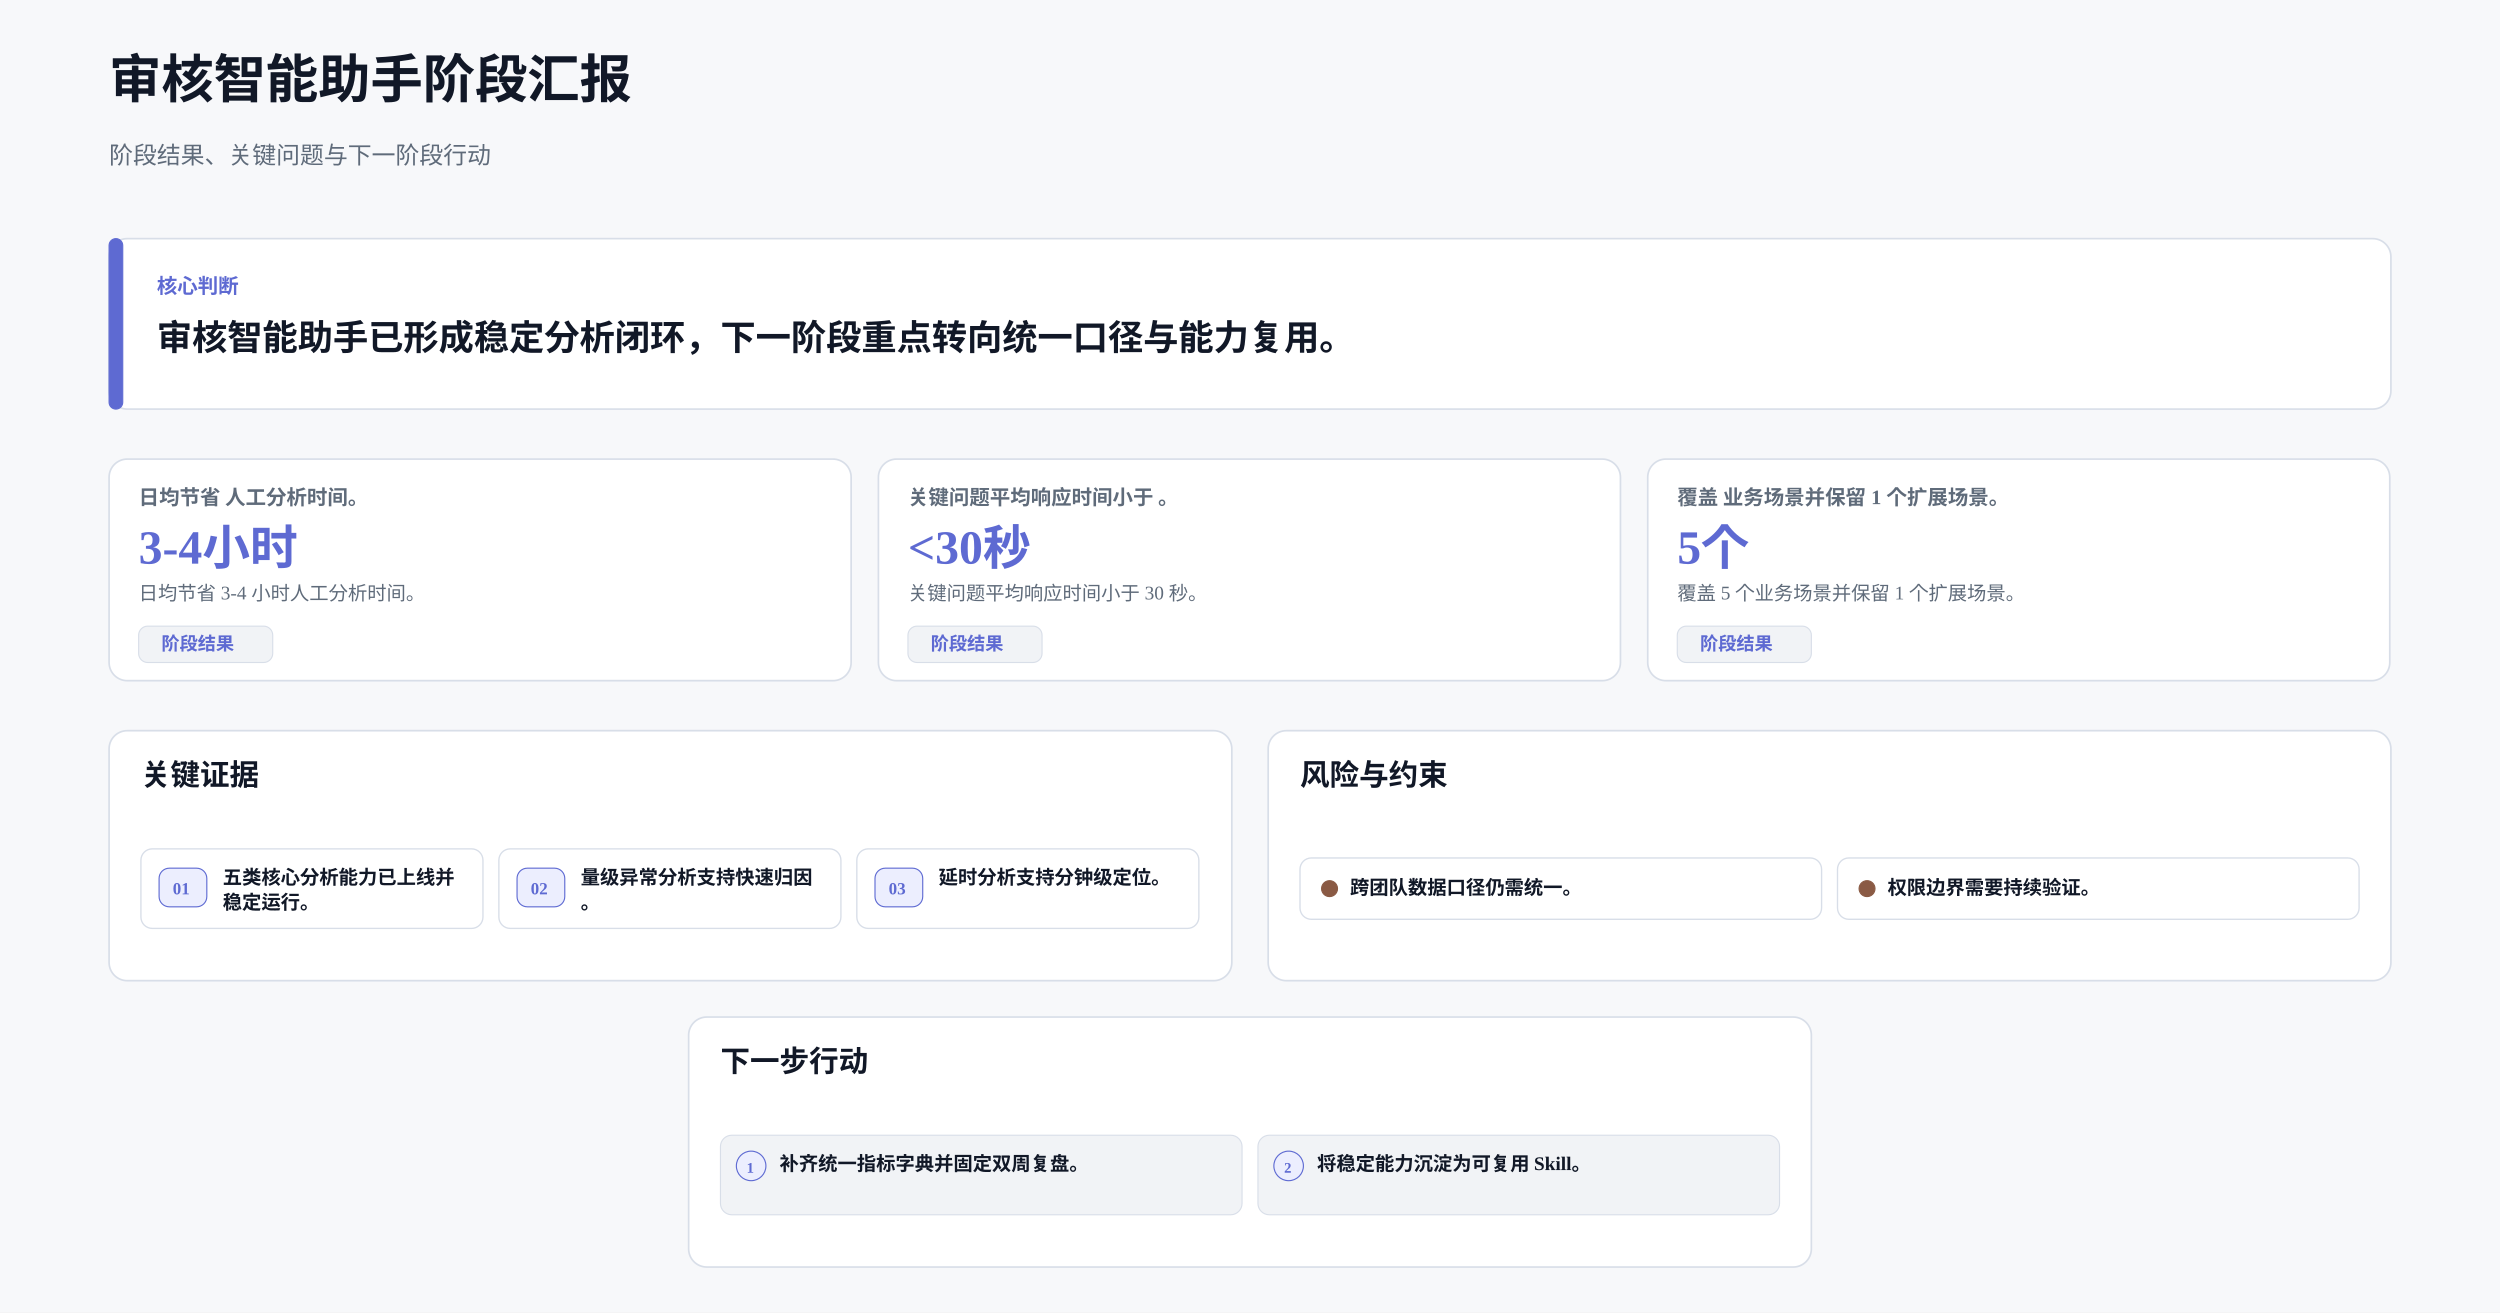
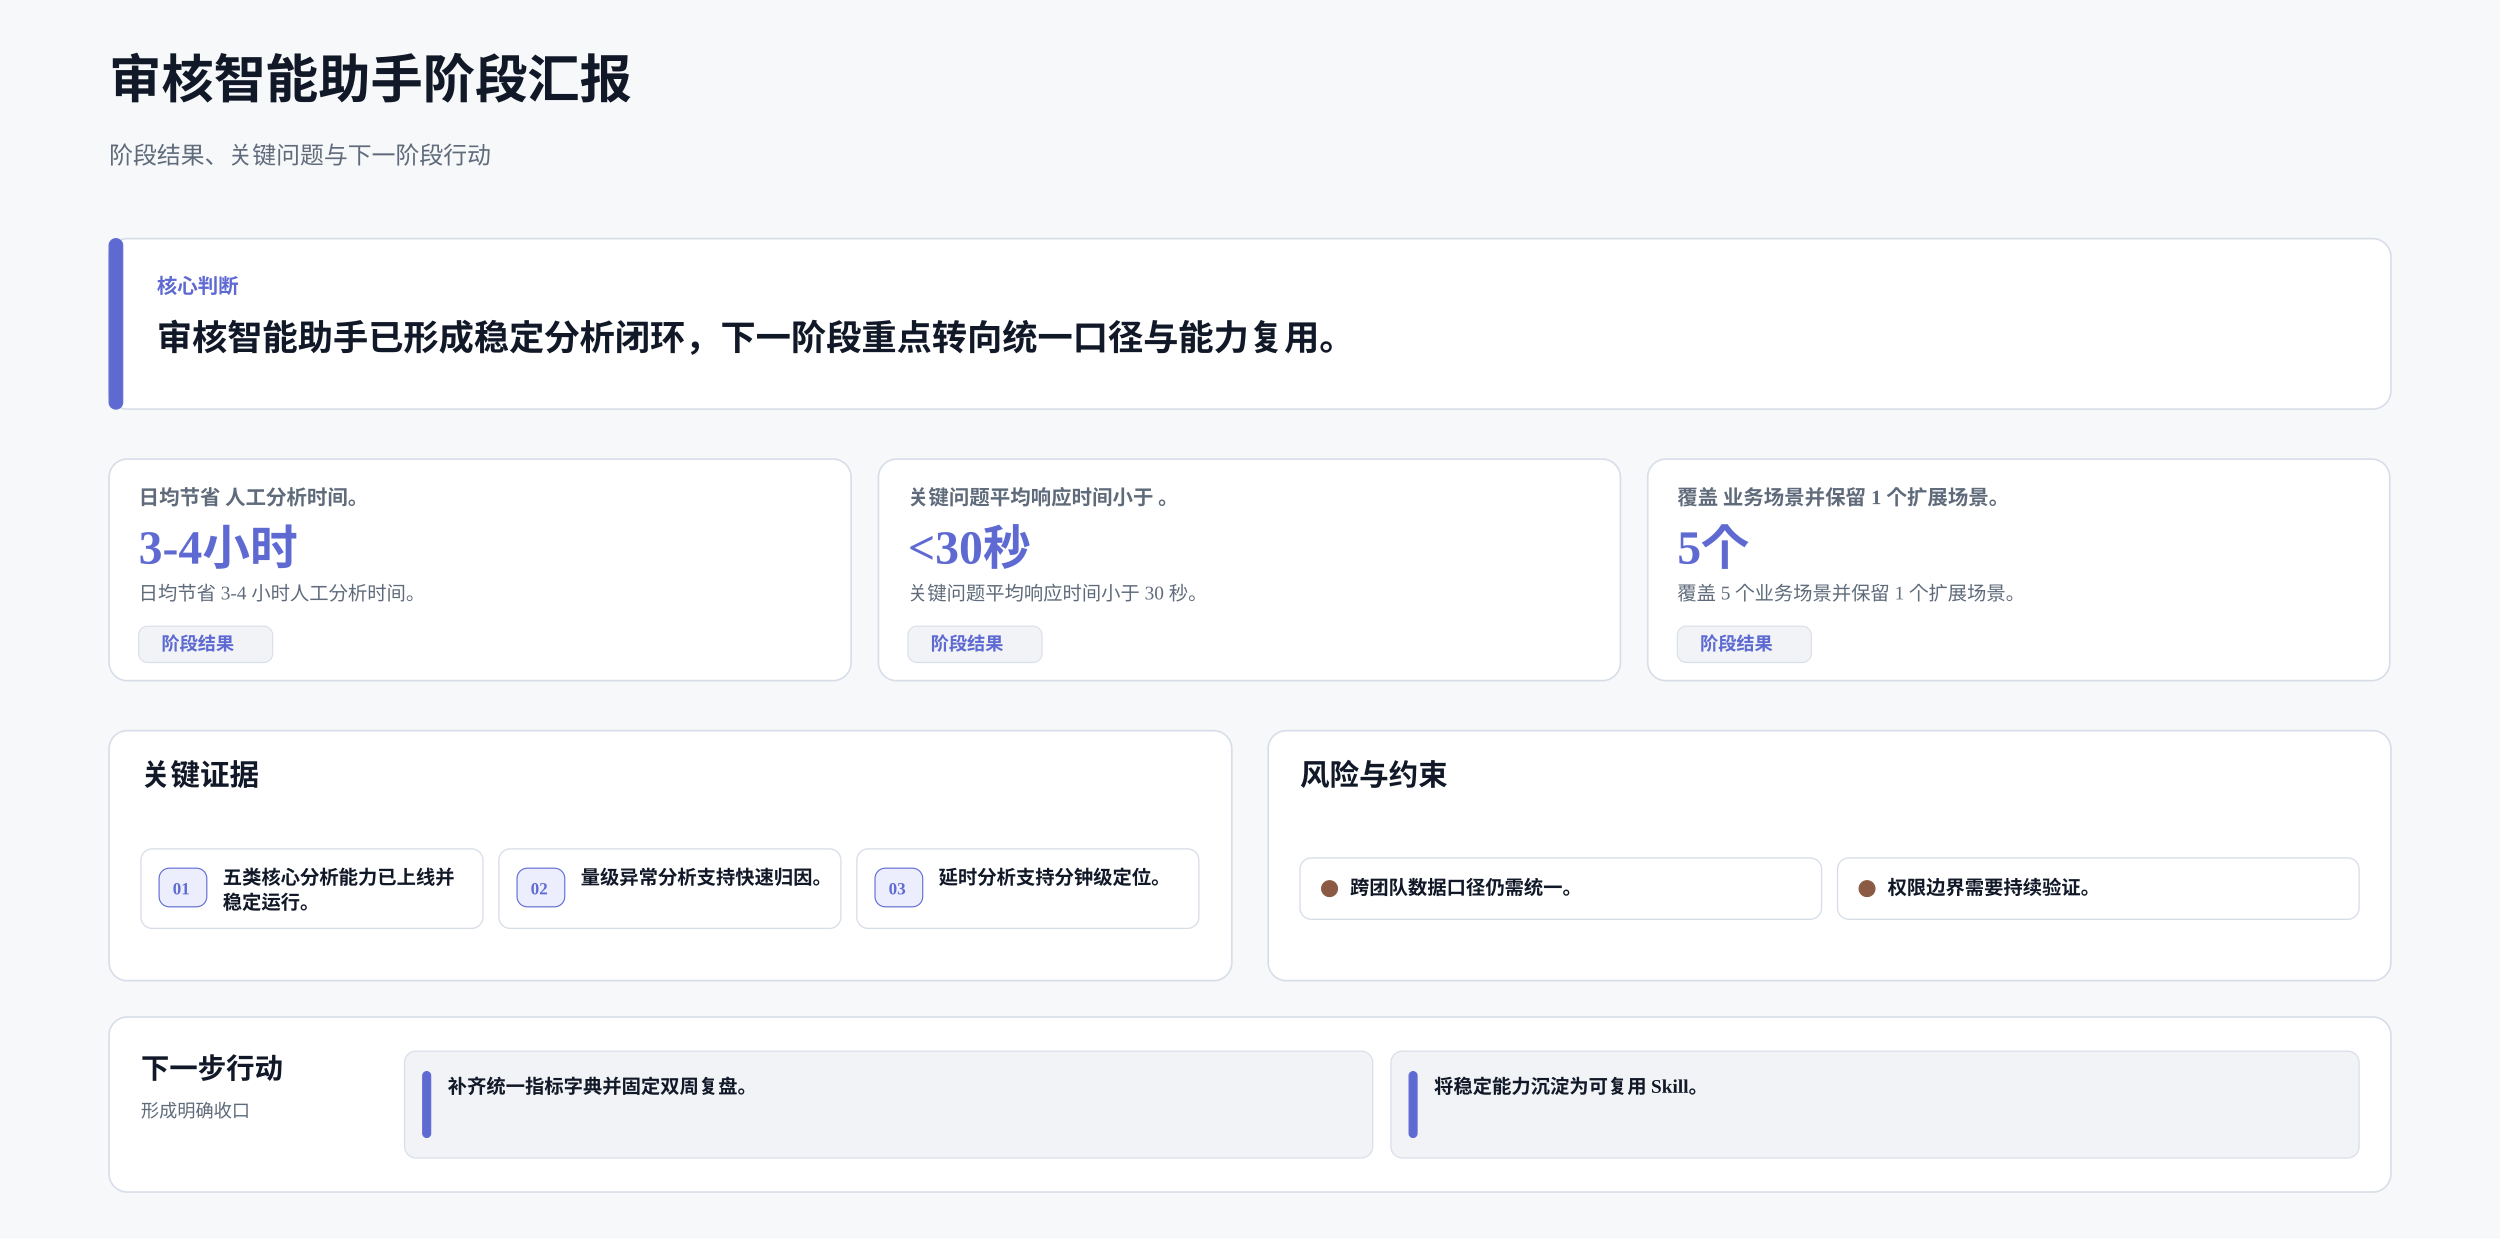
- <svg xmlns="http://www.w3.org/2000/svg" width="2200" height="1155" viewBox="0 0 2200 1155" data-layout-engine="v4" data-layout="expression-canvas" data-pipeline-version="4.4" data-expression-mode="modular-canvas" data-page-skeleton="overview-detail">
-   <rect x="0" y="0" width="2200" height="1155" rx="0" fill="#F7F8FA" stroke="#F7F8FA" stroke-width="0" />
+ <svg xmlns="http://www.w3.org/2000/svg" width="2200" height="1089" viewBox="0 0 2200 1089" data-layout-engine="v4" data-layout="expression-canvas" data-pipeline-version="4.4" data-expression-mode="modular-canvas" data-page-skeleton="overview-detail">
+   <rect x="0" y="0" width="2200" height="1089" rx="0" fill="#F7F8FA" stroke="#F7F8FA" stroke-width="0" />
  <g>
    <g data-v43-block="title" data-block-type="title" data-x="96" data-y="40" data-width="2008" data-height="170" data-column="full">
      <text x="96" y="86" font-size="46" fill="#111827" font-weight="700">
        <tspan x="96" dy="0">审核智能助手阶段汇报</tspan>
      </text>
      <text x="96" y="144" font-size="21" fill="#5F6B7A" font-weight="500">
        <tspan x="96" dy="0">阶段结果、关键问题与下一阶段行动</tspan>
      </text>
    </g>
    <g data-v43-block="statement" data-block-type="statement" data-x="96" data-y="210" data-width="2008" data-height="150" data-column="full">
      <rect x="96" y="210" width="2008" height="150" rx="16" fill="#FFFFFF" stroke="#D8DEE8" stroke-width="1.5" />
      <rect x="96" y="210" width="12" height="150" rx="6" fill="#5E6AD2" stroke="#5E6AD2" stroke-width="1" />
      <text x="138" y="258" font-size="18" fill="#5E6AD2" font-weight="700">
        <tspan x="138" dy="0">核心判断</tspan>
      </text>
      <text x="138" y="308" font-size="31" fill="#111827" font-weight="700">
        <tspan x="138" dy="0">审核智能助手已形成稳定分析闭环，下一阶段重点转向统一口径与能力复用。</tspan>
      </text>
    </g>
    <g data-v43-block="metrics" data-block-type="metric-group" data-x="96" data-y="404" data-width="2008" data-height="195" data-column="full">
      <rect x="96" y="404" width="653" height="195" rx="16" fill="#FFFFFF" stroke="#D8DEE8" stroke-width="1.5" data-tone-group="parallel-metrics" data-metric-card="true" data-metric-row="0" />
      <text x="122" y="444" font-size="18" fill="#5F6B7A" font-weight="700">
        <tspan x="122" dy="0">日均节省 人工分析时间。</tspan>
      </text>
      <text x="122" y="496" font-size="42" fill="#5E6AD2" font-weight="700">
        <tspan x="122" dy="0">3-4小时</tspan>
      </text>
      <text x="122" y="528" font-size="17" fill="#5F6B7A" font-weight="500">
        <tspan x="122" dy="0">日均节省 3-4 小时人工分析时间。</tspan>
      </text>
      <rect x="122" y="551" width="118" height="32" rx="8" fill="#F1F3F6" stroke="#D8DEE8" stroke-width="1" />
      <text x="142" y="572" font-size="16" fill="#5E6AD2" font-weight="700">
        <tspan x="142" dy="0">阶段结果</tspan>
      </text>
      <rect x="773" y="404" width="653" height="195" rx="16" fill="#FFFFFF" stroke="#D8DEE8" stroke-width="1.5" data-tone-group="parallel-metrics" data-metric-card="true" data-metric-row="0" />
      <text x="799" y="444" font-size="18" fill="#5F6B7A" font-weight="700">
        <tspan x="799" dy="0">关键问题平均响应时间小于 。</tspan>
      </text>
      <text x="799" y="496" font-size="42" fill="#5E6AD2" font-weight="700">
        <tspan x="799" dy="0">&lt;30秒</tspan>
      </text>
      <text x="799" y="528" font-size="17" fill="#5F6B7A" font-weight="500">
        <tspan x="799" dy="0">关键问题平均响应时间小于 30 秒。</tspan>
      </text>
      <rect x="799" y="551" width="118" height="32" rx="8" fill="#F1F3F6" stroke="#D8DEE8" stroke-width="1" />
      <text x="819" y="572" font-size="16" fill="#5E6AD2" font-weight="700">
        <tspan x="819" dy="0">阶段结果</tspan>
      </text>
      <rect x="1450" y="404" width="653" height="195" rx="16" fill="#FFFFFF" stroke="#D8DEE8" stroke-width="1.5" data-tone-group="parallel-metrics" data-metric-card="true" data-metric-row="0" />
      <text x="1476" y="444" font-size="18" fill="#5F6B7A" font-weight="700">
        <tspan x="1476" dy="0">覆盖 业务场景并保留 1 个扩展场景。</tspan>
      </text>
      <text x="1476" y="496" font-size="42" fill="#5E6AD2" font-weight="700">
        <tspan x="1476" dy="0">5个</tspan>
      </text>
      <text x="1476" y="528" font-size="17" fill="#5F6B7A" font-weight="500">
        <tspan x="1476" dy="0">覆盖 5 个业务场景并保留 1 个扩展场景。</tspan>
      </text>
      <rect x="1476" y="551" width="118" height="32" rx="8" fill="#F1F3F6" stroke="#D8DEE8" stroke-width="1" />
      <text x="1496" y="572" font-size="16" fill="#5E6AD2" font-weight="700">
        <tspan x="1496" dy="0">阶段结果</tspan>
      </text>
    </g>
    <g data-v43-block="evidence-list-1" data-block-type="evidence-list" data-x="96" data-y="643" data-width="988" data-height="220" data-column="left" data-component-variant="evidence-tiles" data-row="0" data-span="6" data-row-alignment="filled" data-offset-span="0" data-density="sparse" data-preferred-width="988" data-text-units="46" data-item-count="3" data-item-layout="grid-3" data-layout-reason="three-short-parallel-items">
      <rect x="96" y="643" width="988" height="220" rx="16" fill="#FFFFFF" stroke="#D8DEE8" stroke-width="1.5" data-v4-block-card="true" />
      <text x="124" y="691" font-size="26" fill="#111827" font-weight="700">
        <tspan x="124" dy="0">关键证据</tspan>
      </text>
      <rect x="124" y="747" width="301" height="70" rx="10" fill="#FFFFFF" stroke="#D8DEE8" stroke-width="1.2" data-v4-evidence-item="0" />
      <rect x="140" y="764" width="42" height="34" rx="9" fill="#ECEEFE" stroke="#5E6AD2" stroke-width="1" />
      <text x="152" y="787" font-size="15" fill="#5E6AD2" font-weight="700">
        <tspan x="152" dy="0">01</tspan>
      </text>
      <text x="196" y="778" font-size="17" fill="#111827" font-weight="700">
        <tspan x="196" dy="0">五类核心分析能力已上线并</tspan>
        <tspan x="196" dy="22">稳定运行。</tspan>
      </text>
      <rect x="439" y="747" width="301" height="70" rx="10" fill="#FFFFFF" stroke="#D8DEE8" stroke-width="1.2" data-v4-evidence-item="1" />
      <rect x="455" y="764" width="42" height="34" rx="9" fill="#ECEEFE" stroke="#5E6AD2" stroke-width="1" />
      <text x="467" y="787" font-size="15" fill="#5E6AD2" font-weight="700">
        <tspan x="467" dy="0">02</tspan>
      </text>
      <text x="511" y="778" font-size="17" fill="#111827" font-weight="700">
-         <tspan x="511" dy="0">量级异常分析支持快速归因</tspan>
-         <tspan x="511" dy="22">。</tspan>
+         <tspan x="511" dy="0">量级异常分析支持快速归因。</tspan>
      </text>
      <rect x="754" y="747" width="301" height="70" rx="10" fill="#FFFFFF" stroke="#D8DEE8" stroke-width="1.2" data-v4-evidence-item="2" />
      <rect x="770" y="764" width="42" height="34" rx="9" fill="#ECEEFE" stroke="#5E6AD2" stroke-width="1" />
      <text x="782" y="787" font-size="15" fill="#5E6AD2" font-weight="700">
        <tspan x="782" dy="0">03</tspan>
      </text>
      <text x="826" y="778" font-size="17" fill="#111827" font-weight="700">
        <tspan x="826" dy="0">延时分析支持分钟级定位。</tspan>
      </text>
    </g>
    <g data-v43-block="risk-list-2" data-block-type="risk-list" data-x="1116" data-y="643" data-width="988" data-height="220" data-column="right" data-component-variant="risk-cluster" data-row="0" data-span="6" data-row-alignment="filled" data-offset-span="0" data-density="sparse" data-preferred-width="648" data-text-units="28" data-item-count="2" data-item-layout="grid-2" data-layout-reason="few-short-parallel-items">
      <rect x="1116" y="643" width="988" height="220" rx="16" fill="#FFFFFF" stroke="#D8DEE8" stroke-width="1.5" data-v4-block-card="true" />
      <text x="1144" y="691" font-size="26" fill="#111827" font-weight="700">
        <tspan x="1144" dy="0">风险与约束</tspan>
      </text>
      <rect x="1144" y="755" width="459" height="54" rx="10" fill="#FFFFFF" stroke="#D8DEE8" stroke-width="1.2" data-v4-risk-item="0" />
      <circle cx="1170" cy="782" r="7" fill="#8A5A44" stroke="#8A5A44" stroke-width="1" />
      <text x="1188" y="787" font-size="17" fill="#111827" font-weight="700">
        <tspan x="1188" dy="0">跨团队数据口径仍需统一。</tspan>
      </text>
      <rect x="1617" y="755" width="459" height="54" rx="10" fill="#FFFFFF" stroke="#D8DEE8" stroke-width="1.2" data-v4-risk-item="1" />
      <circle cx="1643" cy="782" r="7" fill="#8A5A44" stroke="#8A5A44" stroke-width="1" />
      <text x="1661" y="787" font-size="17" fill="#111827" font-weight="700">
        <tspan x="1661" dy="0">权限边界需要持续验证。</tspan>
      </text>
    </g>
-     <g data-v43-block="action-list-3" data-block-type="action-list" data-x="606" data-y="895" data-width="988" data-height="220" data-column="center" data-component-variant="action-checklist" data-row="1" data-span="6" data-row-alignment="centered" data-offset-span="3" data-density="sparse" data-preferred-width="648" data-text-units="39" data-item-count="2" data-item-layout="grid-2" data-layout-reason="few-short-parallel-items">
-       <rect x="606" y="895" width="988" height="220" rx="16" fill="#FFFFFF" stroke="#D8DEE8" stroke-width="1.5" data-v4-block-card="true" />
-       <text x="634" y="943" font-size="26" fill="#111827" font-weight="700">
-         <tspan x="634" dy="0">下一步行动</tspan>
+     <g data-v43-block="action-list-3" data-block-type="action-list" data-x="96" data-y="895" data-width="2008" data-height="154" data-column="full" data-component-variant="action-checklist" data-row="1" data-span="12" data-row-alignment="filled" data-offset-span="0" data-density="sparse" data-preferred-width="2008" data-text-units="39" data-item-count="2" data-item-layout="footer-band" data-layout-reason="full-width-closing-band">
+       <rect x="96" y="895" width="2008" height="154" rx="16" fill="#FFFFFF" stroke="#D8DEE8" stroke-width="1.5" />
+       <text x="124" y="949" font-size="25" fill="#111827" font-weight="700">
+         <tspan x="124" dy="0">下一步行动</tspan>
      </text>
-       <rect x="634" y="999" width="459" height="70" rx="10" fill="#F1F3F6" stroke="#D8DEE8" stroke-width="1" data-v4-action-item="0" />
-       <circle cx="661" cy="1026" r="13" fill="#ECEEFE" stroke="#5E6AD2" stroke-width="1" />
-       <text x="657" y="1032" font-size="13" fill="#5E6AD2" font-weight="700">
-         <tspan x="657" dy="0">1</tspan>
+       <text x="124" y="983" font-size="16" fill="#5F6B7A" font-weight="500">
+         <tspan x="124" dy="0">形成明确收口</tspan>
      </text>
-       <text x="686" y="1030" font-size="17" fill="#111827" font-weight="700">
-         <tspan x="686" dy="0">补齐统一指标字典并固定双周复盘。</tspan>
+       <rect x="356" y="925" width="852" height="94" rx="10" fill="#F1F3F6" stroke="#D8DEE8" stroke-width="1.1" data-v4-support-band-item="0" />
+       <rect x="372" y="943" width="7" height="58" rx="3.5" fill="#5E6AD2" stroke="#5E6AD2" stroke-width="1" />
+       <text x="394" y="962" font-size="17" fill="#111827" font-weight="700">
+         <tspan x="394" dy="0">补齐统一指标字典并固定双周复盘。</tspan>
      </text>
-       <rect x="1107" y="999" width="459" height="70" rx="10" fill="#F1F3F6" stroke="#D8DEE8" stroke-width="1" data-v4-action-item="1" />
-       <circle cx="1134" cy="1026" r="13" fill="#ECEEFE" stroke="#5E6AD2" stroke-width="1" />
-       <text x="1130" y="1032" font-size="13" fill="#5E6AD2" font-weight="700">
-         <tspan x="1130" dy="0">2</tspan>
-       </text>
-       <text x="1159" y="1030" font-size="17" fill="#111827" font-weight="700">
-         <tspan x="1159" dy="0">将稳定能力沉淀为可复用 Skill。</tspan>
+       <rect x="1224" y="925" width="852" height="94" rx="10" fill="#F1F3F6" stroke="#D8DEE8" stroke-width="1.1" data-v4-support-band-item="1" />
+       <rect x="1240" y="943" width="7" height="58" rx="3.5" fill="#5E6AD2" stroke="#5E6AD2" stroke-width="1" />
+       <text x="1262" y="962" font-size="17" fill="#111827" font-weight="700">
+         <tspan x="1262" dy="0">将稳定能力沉淀为可复用 Skill。</tspan>
      </text>
    </g>
  </g>
</svg>
